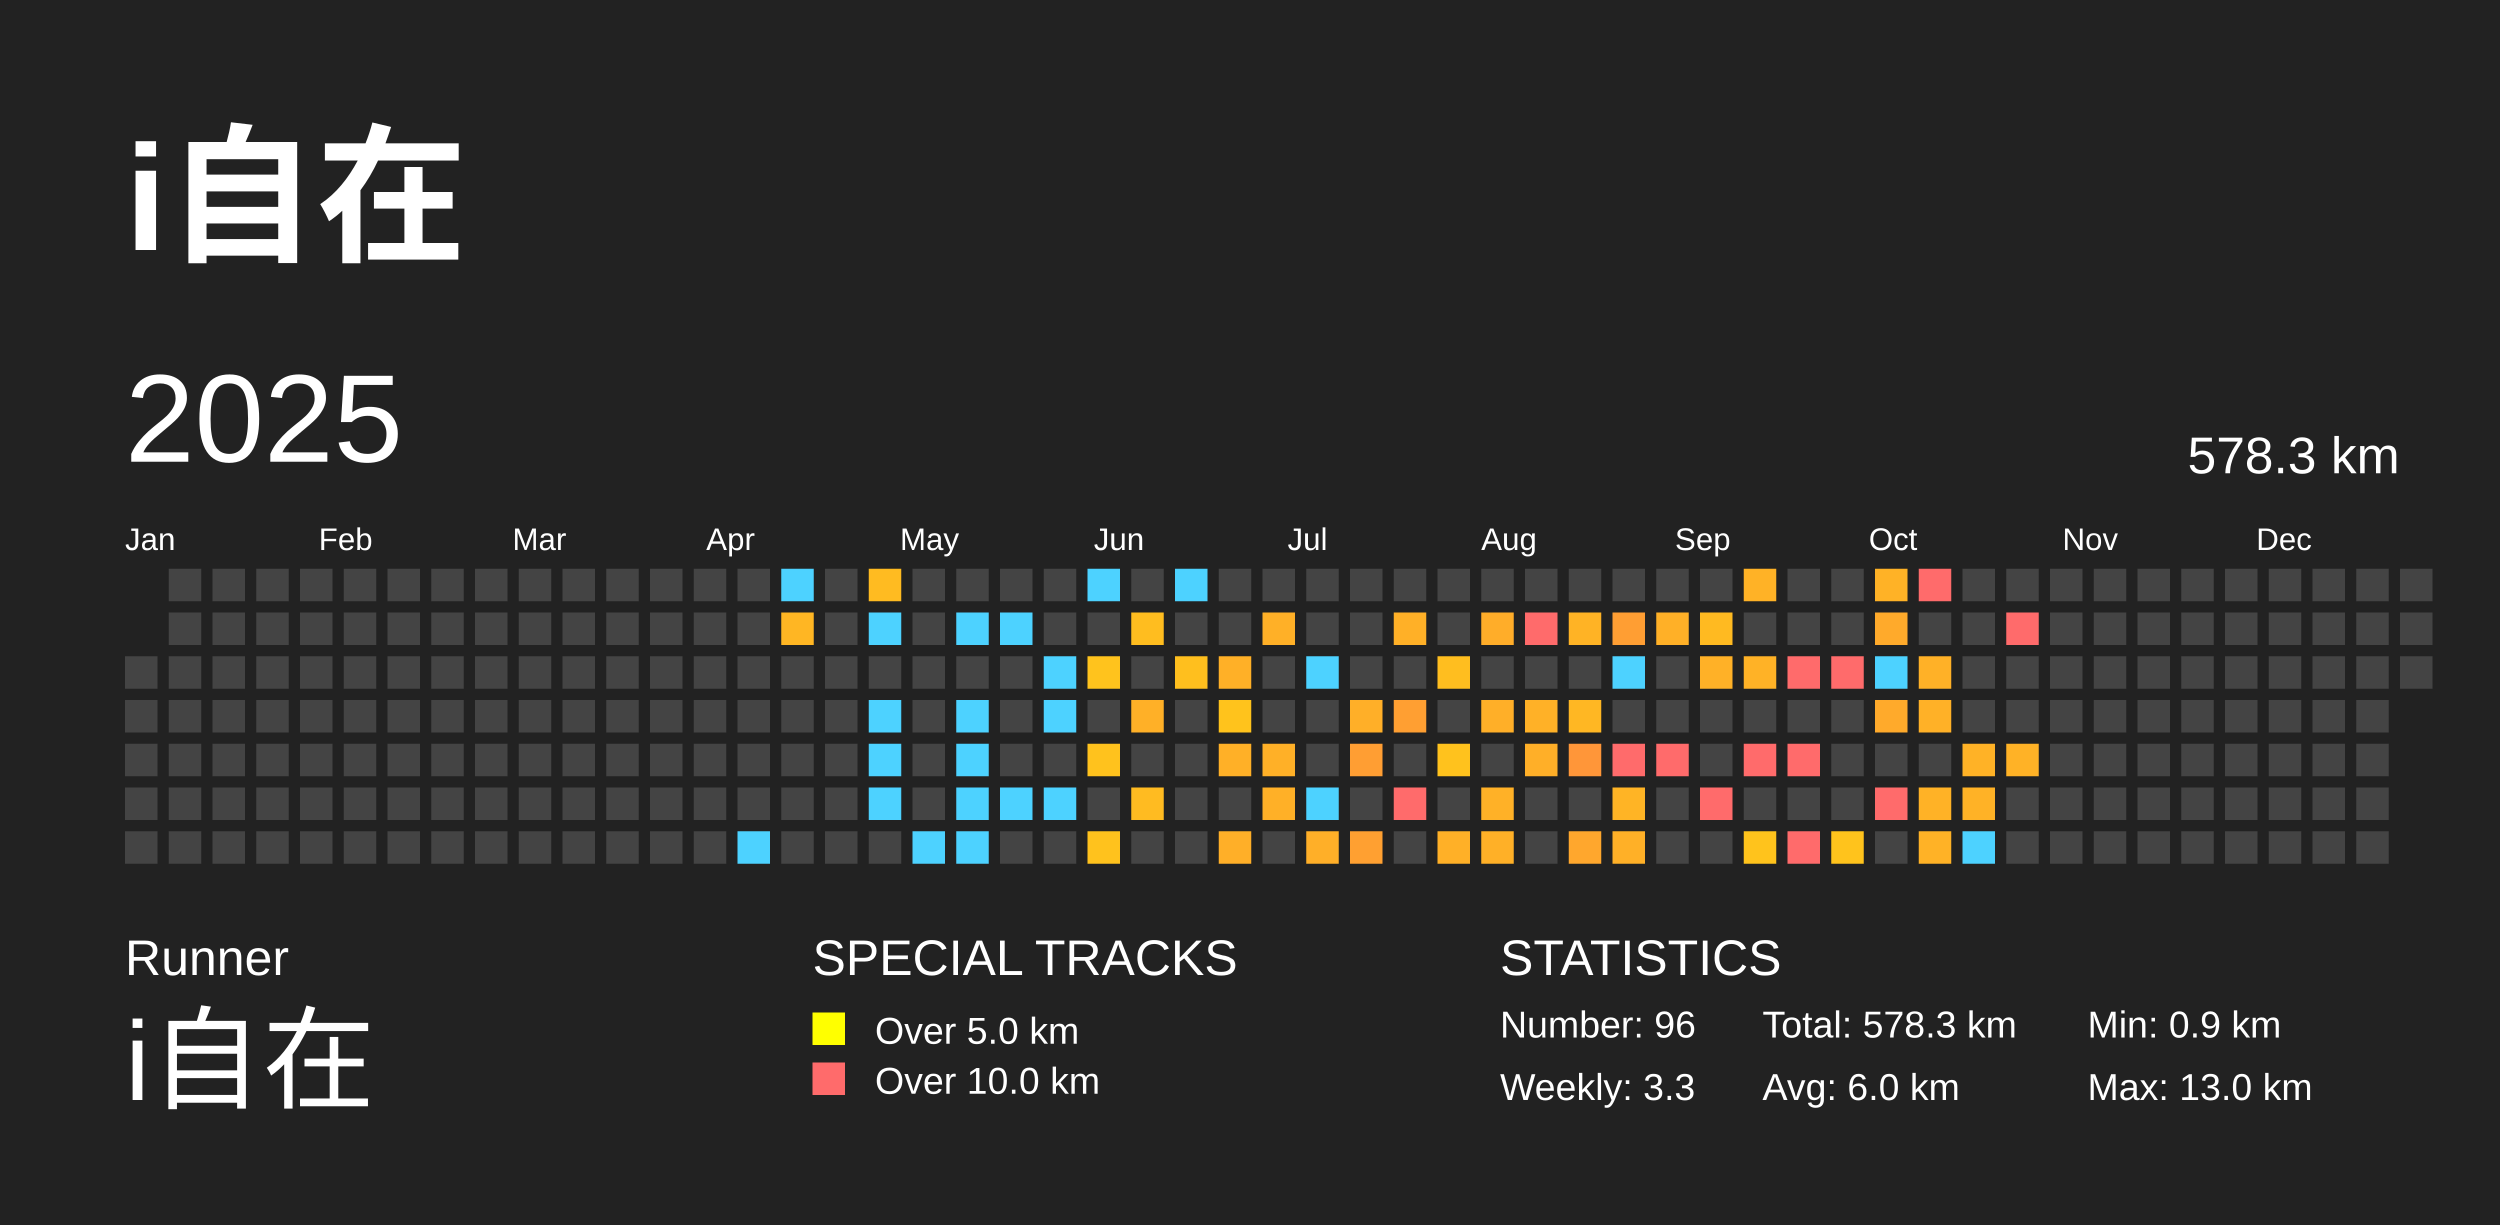
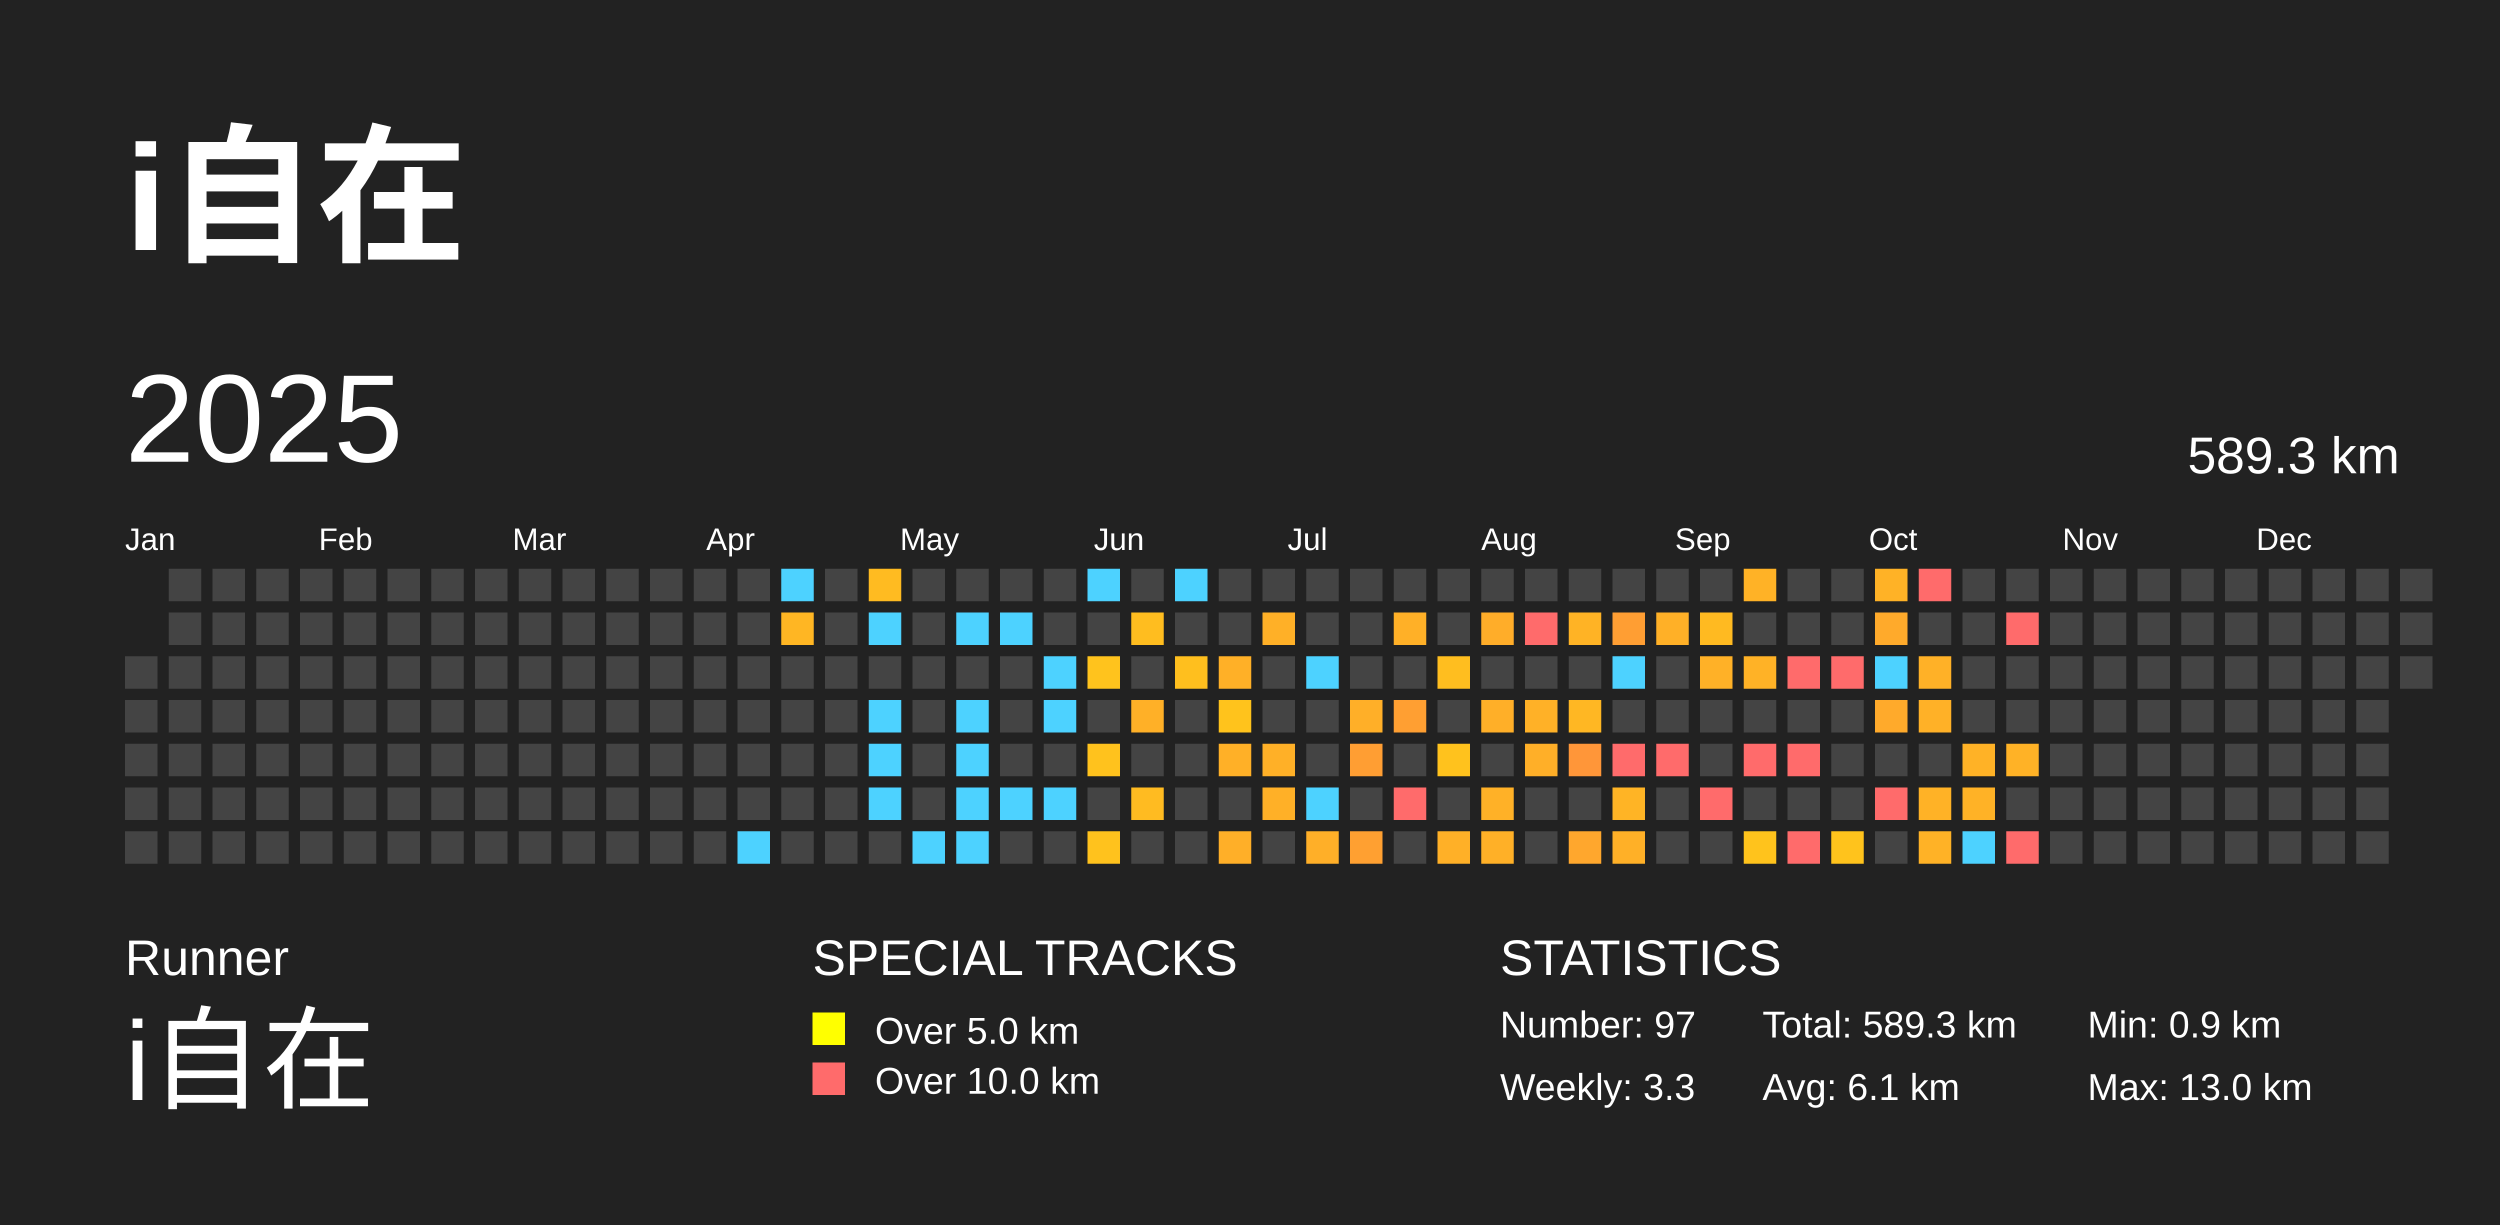
<svg xmlns="http://www.w3.org/2000/svg" baseProfile="full" height="98mm" version="1.1" viewBox="0,0,200,98" width="200mm">
  <defs />
  <rect fill="#222222" height="98" width="200" x="0" y="0" />
  <text fill="#FFFFFF" style="font-size:12px; font-family:Arial; font-weight:bold;" x="10" y="20">i自在</text>
  <text fill="#FFFFFF" style="font-size:4px; font-family:Arial" x="10" y="78">Runner</text>
  <text fill="#FFFFFF" style="font-size:9px; font-family:Arial" x="10" y="88">i自在</text>
  <text fill="#FFFFFF" style="font-size:4px; font-family:Arial" x="65" y="78">SPECIAL TRACKS</text>
  <rect fill="#FFFF00" height="2.6" width="2.6" x="65" y="81" />
  <text fill="#FFFFFF" style="font-size:3px; font-family:Arial" x="70" y="83.5">Over 5.0 km</text>
  <rect fill="#FF6B6B" height="2.6" width="2.6" x="65" y="85" />
  <text fill="#FFFFFF" style="font-size:3px; font-family:Arial" x="70" y="87.5">Over 10.0 km</text>
  <text fill="#FFFFFF" style="font-size:4px; font-family:Arial" x="120" y="78">STATISTICS</text>
-   <text fill="#FFFFFF" style="font-size:3px; font-family:Arial" x="120" y="83">Number: 96</text>
+   <text fill="#FFFFFF" style="font-size:3px; font-family:Arial" x="120" y="83">Number: 97</text>
  <text fill="#FFFFFF" style="font-size:3px; font-family:Arial" x="120" y="88">Weekly: 3.3</text>
-   <text fill="#FFFFFF" style="font-size:3px; font-family:Arial" x="141" y="83">Total: 578.3 km</text>
-   <text fill="#FFFFFF" style="font-size:3px; font-family:Arial" x="141" y="88">Avg: 6.0 km</text>
+   <text fill="#FFFFFF" style="font-size:3px; font-family:Arial" x="141" y="83">Total: 589.3 km</text>
+   <text fill="#FFFFFF" style="font-size:3px; font-family:Arial" x="141" y="88">Avg: 6.1 km</text>
  <text fill="#FFFFFF" style="font-size:3px; font-family:Arial" x="167" y="83">Min: 0.9 km</text>
  <text fill="#FFFFFF" style="font-size:3px; font-family:Arial" x="167" y="88">Max: 13.0 km</text>
  <text dominant-baseline="hanging" fill="#FFFFFF" style="font-size:10.0px; font-family:Arial;" x="10" y="30">2025</text>
-   <text dominant-baseline="hanging" fill="#FFFFFF" style="font-size:4.125px; font-family:Arial;" x="175" y="35">578.3 km</text>
+   <text dominant-baseline="hanging" fill="#FFFFFF" style="font-size:4.125px; font-family:Arial;" x="175" y="35">589.3 km</text>
  <text fill="#FFFFFF" style="font-size:2.5px; font-family:Arial" x="10.0" y="44">Jan</text>
  <text fill="#FFFFFF" style="font-size:2.5px; font-family:Arial" x="25.5" y="44">Feb</text>
  <text fill="#FFFFFF" style="font-size:2.5px; font-family:Arial" x="41.0" y="44">Mar</text>
  <text fill="#FFFFFF" style="font-size:2.5px; font-family:Arial" x="56.5" y="44">Apr</text>
  <text fill="#FFFFFF" style="font-size:2.5px; font-family:Arial" x="72.0" y="44">May</text>
  <text fill="#FFFFFF" style="font-size:2.5px; font-family:Arial" x="87.5" y="44">Jun</text>
  <text fill="#FFFFFF" style="font-size:2.5px; font-family:Arial" x="103.0" y="44">Jul</text>
  <text fill="#FFFFFF" style="font-size:2.5px; font-family:Arial" x="118.5" y="44">Aug</text>
  <text fill="#FFFFFF" style="font-size:2.5px; font-family:Arial" x="134.0" y="44">Sep</text>
  <text fill="#FFFFFF" style="font-size:2.5px; font-family:Arial" x="149.5" y="44">Oct</text>
  <text fill="#FFFFFF" style="font-size:2.5px; font-family:Arial" x="165.0" y="44">Nov</text>
  <text fill="#FFFFFF" style="font-size:2.5px; font-family:Arial" x="180.5" y="44">Dec</text>
  <rect fill="#444444" height="2.6" width="2.6" x="10.0" y="52.5" />
  <rect fill="#444444" height="2.6" width="2.6" x="10.0" y="56.0" />
  <rect fill="#444444" height="2.6" width="2.6" x="10.0" y="59.5" />
  <rect fill="#444444" height="2.6" width="2.6" x="10.0" y="63.0" />
  <rect fill="#444444" height="2.6" width="2.6" x="10.0" y="66.5" />
  <rect fill="#444444" height="2.6" width="2.6" x="13.5" y="45.5" />
  <rect fill="#444444" height="2.6" width="2.6" x="13.5" y="49.0" />
  <rect fill="#444444" height="2.6" width="2.6" x="13.5" y="52.5" />
  <rect fill="#444444" height="2.6" width="2.6" x="13.5" y="56.0" />
  <rect fill="#444444" height="2.6" width="2.6" x="13.5" y="59.5" />
  <rect fill="#444444" height="2.6" width="2.6" x="13.5" y="63.0" />
  <rect fill="#444444" height="2.6" width="2.6" x="13.5" y="66.5" />
  <rect fill="#444444" height="2.6" width="2.6" x="17.0" y="45.5" />
  <rect fill="#444444" height="2.6" width="2.6" x="17.0" y="49.0" />
  <rect fill="#444444" height="2.6" width="2.6" x="17.0" y="52.5" />
  <rect fill="#444444" height="2.6" width="2.6" x="17.0" y="56.0" />
  <rect fill="#444444" height="2.6" width="2.6" x="17.0" y="59.5" />
  <rect fill="#444444" height="2.6" width="2.6" x="17.0" y="63.0" />
  <rect fill="#444444" height="2.6" width="2.6" x="17.0" y="66.5" />
  <rect fill="#444444" height="2.6" width="2.6" x="20.5" y="45.5" />
  <rect fill="#444444" height="2.6" width="2.6" x="20.5" y="49.0" />
  <rect fill="#444444" height="2.6" width="2.6" x="20.5" y="52.5" />
  <rect fill="#444444" height="2.6" width="2.6" x="20.5" y="56.0" />
  <rect fill="#444444" height="2.6" width="2.6" x="20.5" y="59.5" />
  <rect fill="#444444" height="2.6" width="2.6" x="20.5" y="63.0" />
  <rect fill="#444444" height="2.6" width="2.6" x="20.5" y="66.5" />
  <rect fill="#444444" height="2.6" width="2.6" x="24.0" y="45.5" />
  <rect fill="#444444" height="2.6" width="2.6" x="24.0" y="49.0" />
  <rect fill="#444444" height="2.6" width="2.6" x="24.0" y="52.5" />
  <rect fill="#444444" height="2.6" width="2.6" x="24.0" y="56.0" />
  <rect fill="#444444" height="2.6" width="2.6" x="24.0" y="59.5" />
  <rect fill="#444444" height="2.6" width="2.6" x="24.0" y="63.0" />
  <rect fill="#444444" height="2.6" width="2.6" x="24.0" y="66.5" />
  <rect fill="#444444" height="2.6" width="2.6" x="27.5" y="45.5" />
  <rect fill="#444444" height="2.6" width="2.6" x="27.5" y="49.0" />
  <rect fill="#444444" height="2.6" width="2.6" x="27.5" y="52.5" />
  <rect fill="#444444" height="2.6" width="2.6" x="27.5" y="56.0" />
  <rect fill="#444444" height="2.6" width="2.6" x="27.5" y="59.5" />
  <rect fill="#444444" height="2.6" width="2.6" x="27.5" y="63.0" />
  <rect fill="#444444" height="2.6" width="2.6" x="27.5" y="66.5" />
  <rect fill="#444444" height="2.6" width="2.6" x="31.0" y="45.5" />
  <rect fill="#444444" height="2.6" width="2.6" x="31.0" y="49.0" />
  <rect fill="#444444" height="2.6" width="2.6" x="31.0" y="52.5" />
  <rect fill="#444444" height="2.6" width="2.6" x="31.0" y="56.0" />
  <rect fill="#444444" height="2.6" width="2.6" x="31.0" y="59.5" />
  <rect fill="#444444" height="2.6" width="2.6" x="31.0" y="63.0" />
  <rect fill="#444444" height="2.6" width="2.6" x="31.0" y="66.5" />
  <rect fill="#444444" height="2.6" width="2.6" x="34.5" y="45.5" />
  <rect fill="#444444" height="2.6" width="2.6" x="34.5" y="49.0" />
  <rect fill="#444444" height="2.6" width="2.6" x="34.5" y="52.5" />
  <rect fill="#444444" height="2.6" width="2.6" x="34.5" y="56.0" />
  <rect fill="#444444" height="2.6" width="2.6" x="34.5" y="59.5" />
  <rect fill="#444444" height="2.6" width="2.6" x="34.5" y="63.0" />
  <rect fill="#444444" height="2.6" width="2.6" x="34.5" y="66.5" />
  <rect fill="#444444" height="2.6" width="2.6" x="38.0" y="45.5" />
  <rect fill="#444444" height="2.6" width="2.6" x="38.0" y="49.0" />
  <rect fill="#444444" height="2.6" width="2.6" x="38.0" y="52.5" />
  <rect fill="#444444" height="2.6" width="2.6" x="38.0" y="56.0" />
  <rect fill="#444444" height="2.6" width="2.6" x="38.0" y="59.5" />
  <rect fill="#444444" height="2.6" width="2.6" x="38.0" y="63.0" />
  <rect fill="#444444" height="2.6" width="2.6" x="38.0" y="66.5" />
  <rect fill="#444444" height="2.6" width="2.6" x="41.5" y="45.5" />
  <rect fill="#444444" height="2.6" width="2.6" x="41.5" y="49.0" />
  <rect fill="#444444" height="2.6" width="2.6" x="41.5" y="52.5" />
  <rect fill="#444444" height="2.6" width="2.6" x="41.5" y="56.0" />
  <rect fill="#444444" height="2.6" width="2.6" x="41.5" y="59.5" />
  <rect fill="#444444" height="2.6" width="2.6" x="41.5" y="63.0" />
  <rect fill="#444444" height="2.6" width="2.6" x="41.5" y="66.5" />
  <rect fill="#444444" height="2.6" width="2.6" x="45.0" y="45.5" />
  <rect fill="#444444" height="2.6" width="2.6" x="45.0" y="49.0" />
  <rect fill="#444444" height="2.6" width="2.6" x="45.0" y="52.5" />
  <rect fill="#444444" height="2.6" width="2.6" x="45.0" y="56.0" />
  <rect fill="#444444" height="2.6" width="2.6" x="45.0" y="59.5" />
  <rect fill="#444444" height="2.6" width="2.6" x="45.0" y="63.0" />
  <rect fill="#444444" height="2.6" width="2.6" x="45.0" y="66.5" />
  <rect fill="#444444" height="2.6" width="2.6" x="48.5" y="45.5" />
  <rect fill="#444444" height="2.6" width="2.6" x="48.5" y="49.0" />
  <rect fill="#444444" height="2.6" width="2.6" x="48.5" y="52.5" />
  <rect fill="#444444" height="2.6" width="2.6" x="48.5" y="56.0" />
  <rect fill="#444444" height="2.6" width="2.6" x="48.5" y="59.5" />
  <rect fill="#444444" height="2.6" width="2.6" x="48.5" y="63.0" />
  <rect fill="#444444" height="2.6" width="2.6" x="48.5" y="66.5" />
  <rect fill="#444444" height="2.6" width="2.6" x="52.0" y="45.5" />
  <rect fill="#444444" height="2.6" width="2.6" x="52.0" y="49.0" />
  <rect fill="#444444" height="2.6" width="2.6" x="52.0" y="52.5" />
  <rect fill="#444444" height="2.6" width="2.6" x="52.0" y="56.0" />
  <rect fill="#444444" height="2.6" width="2.6" x="52.0" y="59.5" />
  <rect fill="#444444" height="2.6" width="2.6" x="52.0" y="63.0" />
  <rect fill="#444444" height="2.6" width="2.6" x="52.0" y="66.5" />
  <rect fill="#444444" height="2.6" width="2.6" x="55.5" y="45.5" />
  <rect fill="#444444" height="2.6" width="2.6" x="55.5" y="49.0" />
  <rect fill="#444444" height="2.6" width="2.6" x="55.5" y="52.5" />
  <rect fill="#444444" height="2.6" width="2.6" x="55.5" y="56.0" />
  <rect fill="#444444" height="2.6" width="2.6" x="55.5" y="59.5" />
  <rect fill="#444444" height="2.6" width="2.6" x="55.5" y="63.0" />
  <rect fill="#444444" height="2.6" width="2.6" x="55.5" y="66.5" />
  <rect fill="#444444" height="2.6" width="2.6" x="59.0" y="45.5" />
  <rect fill="#444444" height="2.6" width="2.6" x="59.0" y="49.0" />
  <rect fill="#444444" height="2.6" width="2.6" x="59.0" y="52.5" />
  <rect fill="#444444" height="2.6" width="2.6" x="59.0" y="56.0" />
  <rect fill="#444444" height="2.6" width="2.6" x="59.0" y="59.5" />
  <rect fill="#444444" height="2.6" width="2.6" x="59.0" y="63.0" />
  <rect fill="#4dd2ff" height="2.6" width="2.6" x="59.0" y="66.5" />
  <rect fill="#4dd2ff" height="2.6" width="2.6" x="62.5" y="45.5" />
  <rect fill="#ffb623" height="2.6" width="2.6" x="62.5" y="49.0" />
  <rect fill="#444444" height="2.6" width="2.6" x="62.5" y="52.5" />
  <rect fill="#444444" height="2.6" width="2.6" x="62.5" y="56.0" />
  <rect fill="#444444" height="2.6" width="2.6" x="62.5" y="59.5" />
  <rect fill="#444444" height="2.6" width="2.6" x="62.5" y="63.0" />
  <rect fill="#444444" height="2.6" width="2.6" x="62.5" y="66.5" />
  <rect fill="#444444" height="2.6" width="2.6" x="66.0" y="45.5" />
  <rect fill="#444444" height="2.6" width="2.6" x="66.0" y="49.0" />
  <rect fill="#444444" height="2.6" width="2.6" x="66.0" y="52.5" />
  <rect fill="#444444" height="2.6" width="2.6" x="66.0" y="56.0" />
  <rect fill="#444444" height="2.6" width="2.6" x="66.0" y="59.5" />
  <rect fill="#444444" height="2.6" width="2.6" x="66.0" y="63.0" />
  <rect fill="#444444" height="2.6" width="2.6" x="66.0" y="66.5" />
  <rect fill="#ffbb21" height="2.6" width="2.6" x="69.5" y="45.5" />
  <rect fill="#4dd2ff" height="2.6" width="2.6" x="69.5" y="49.0" />
  <rect fill="#444444" height="2.6" width="2.6" x="69.5" y="52.5" />
  <rect fill="#4dd2ff" height="2.6" width="2.6" x="69.5" y="56.0" />
  <rect fill="#4dd2ff" height="2.6" width="2.6" x="69.5" y="59.5" />
  <rect fill="#4dd2ff" height="2.6" width="2.6" x="69.5" y="63.0" />
  <rect fill="#444444" height="2.6" width="2.6" x="69.5" y="66.5" />
  <rect fill="#444444" height="2.6" width="2.6" x="73.0" y="45.5" />
  <rect fill="#444444" height="2.6" width="2.6" x="73.0" y="49.0" />
  <rect fill="#444444" height="2.6" width="2.6" x="73.0" y="52.5" />
  <rect fill="#444444" height="2.6" width="2.6" x="73.0" y="56.0" />
  <rect fill="#444444" height="2.6" width="2.6" x="73.0" y="59.5" />
  <rect fill="#444444" height="2.6" width="2.6" x="73.0" y="63.0" />
  <rect fill="#4dd2ff" height="2.6" width="2.6" x="73.0" y="66.5" />
  <rect fill="#444444" height="2.6" width="2.6" x="76.5" y="45.5" />
  <rect fill="#4dd2ff" height="2.6" width="2.6" x="76.5" y="49.0" />
  <rect fill="#444444" height="2.6" width="2.6" x="76.5" y="52.5" />
  <rect fill="#4dd2ff" height="2.6" width="2.6" x="76.5" y="56.0" />
  <rect fill="#4dd2ff" height="2.6" width="2.6" x="76.5" y="59.5" />
  <rect fill="#4dd2ff" height="2.6" width="2.6" x="76.5" y="63.0" />
  <rect fill="#4dd2ff" height="2.6" width="2.6" x="76.5" y="66.5" />
  <rect fill="#444444" height="2.6" width="2.6" x="80.0" y="45.5" />
  <rect fill="#4dd2ff" height="2.6" width="2.6" x="80.0" y="49.0" />
  <rect fill="#444444" height="2.6" width="2.6" x="80.0" y="52.5" />
  <rect fill="#444444" height="2.6" width="2.6" x="80.0" y="56.0" />
  <rect fill="#444444" height="2.6" width="2.6" x="80.0" y="59.5" />
  <rect fill="#4dd2ff" height="2.6" width="2.6" x="80.0" y="63.0" />
  <rect fill="#444444" height="2.6" width="2.6" x="80.0" y="66.5" />
  <rect fill="#444444" height="2.6" width="2.6" x="83.5" y="45.5" />
  <rect fill="#444444" height="2.6" width="2.6" x="83.5" y="49.0" />
  <rect fill="#4dd2ff" height="2.6" width="2.6" x="83.5" y="52.5" />
  <rect fill="#4dd2ff" height="2.6" width="2.6" x="83.5" y="56.0" />
  <rect fill="#444444" height="2.6" width="2.6" x="83.5" y="59.5" />
  <rect fill="#4dd2ff" height="2.6" width="2.6" x="83.5" y="63.0" />
  <rect fill="#444444" height="2.6" width="2.6" x="83.5" y="66.5" />
  <rect fill="#4dd2ff" height="2.6" width="2.6" x="87.0" y="45.5" />
  <rect fill="#444444" height="2.6" width="2.6" x="87.0" y="49.0" />
  <rect fill="#ffc31d" height="2.6" width="2.6" x="87.0" y="52.5" />
  <rect fill="#444444" height="2.6" width="2.6" x="87.0" y="56.0" />
  <rect fill="#ffc21d" height="2.6" width="2.6" x="87.0" y="59.5" />
  <rect fill="#444444" height="2.6" width="2.6" x="87.0" y="63.0" />
  <rect fill="#ffc21d" height="2.6" width="2.6" x="87.0" y="66.5" />
  <rect fill="#444444" height="2.6" width="2.6" x="90.5" y="45.5" />
  <rect fill="#ffbd1f" height="2.6" width="2.6" x="90.5" y="49.0" />
  <rect fill="#444444" height="2.6" width="2.6" x="90.5" y="52.5" />
  <rect fill="#ffb027" height="2.6" width="2.6" x="90.5" y="56.0" />
  <rect fill="#444444" height="2.6" width="2.6" x="90.5" y="59.5" />
  <rect fill="#ffbb21" height="2.6" width="2.6" x="90.5" y="63.0" />
  <rect fill="#444444" height="2.6" width="2.6" x="90.5" y="66.5" />
  <rect fill="#4dd2ff" height="2.6" width="2.6" x="94.0" y="45.5" />
  <rect fill="#444444" height="2.6" width="2.6" x="94.0" y="49.0" />
  <rect fill="#ffbf1e" height="2.6" width="2.6" x="94.0" y="52.5" />
  <rect fill="#444444" height="2.6" width="2.6" x="94.0" y="56.0" />
  <rect fill="#444444" height="2.6" width="2.6" x="94.0" y="59.5" />
  <rect fill="#444444" height="2.6" width="2.6" x="94.0" y="63.0" />
  <rect fill="#444444" height="2.6" width="2.6" x="94.0" y="66.5" />
  <rect fill="#444444" height="2.6" width="2.6" x="97.5" y="45.5" />
  <rect fill="#444444" height="2.6" width="2.6" x="97.5" y="49.0" />
  <rect fill="#ffb027" height="2.6" width="2.6" x="97.5" y="52.5" />
  <rect fill="#ffc31c" height="2.6" width="2.6" x="97.5" y="56.0" />
  <rect fill="#ffb027" height="2.6" width="2.6" x="97.5" y="59.5" />
  <rect fill="#444444" height="2.6" width="2.6" x="97.5" y="63.0" />
  <rect fill="#ffaf28" height="2.6" width="2.6" x="97.5" y="66.5" />
  <rect fill="#444444" height="2.6" width="2.6" x="101.0" y="45.5" />
  <rect fill="#ffb027" height="2.6" width="2.6" x="101.0" y="49.0" />
  <rect fill="#444444" height="2.6" width="2.6" x="101.0" y="52.5" />
  <rect fill="#444444" height="2.6" width="2.6" x="101.0" y="56.0" />
  <rect fill="#ffb027" height="2.6" width="2.6" x="101.0" y="59.5" />
  <rect fill="#ffb027" height="2.6" width="2.6" x="101.0" y="63.0" />
  <rect fill="#444444" height="2.6" width="2.6" x="101.0" y="66.5" />
  <rect fill="#444444" height="2.6" width="2.6" x="104.5" y="45.5" />
  <rect fill="#444444" height="2.6" width="2.6" x="104.5" y="49.0" />
  <rect fill="#4dd2ff" height="2.6" width="2.6" x="104.5" y="52.5" />
  <rect fill="#444444" height="2.6" width="2.6" x="104.5" y="56.0" />
  <rect fill="#444444" height="2.6" width="2.6" x="104.5" y="59.5" />
  <rect fill="#4dd2ff" height="2.6" width="2.6" x="104.5" y="63.0" />
  <rect fill="#ffaf28" height="2.6" width="2.6" x="104.5" y="66.5" />
  <rect fill="#444444" height="2.6" width="2.6" x="108.0" y="45.5" />
  <rect fill="#444444" height="2.6" width="2.6" x="108.0" y="49.0" />
  <rect fill="#444444" height="2.6" width="2.6" x="108.0" y="52.5" />
  <rect fill="#ffaf28" height="2.6" width="2.6" x="108.0" y="56.0" />
  <rect fill="#ff9e33" height="2.6" width="2.6" x="108.0" y="59.5" />
  <rect fill="#444444" height="2.6" width="2.6" x="108.0" y="63.0" />
  <rect fill="#ffa031" height="2.6" width="2.6" x="108.0" y="66.5" />
  <rect fill="#444444" height="2.6" width="2.6" x="111.5" y="45.5" />
  <rect fill="#ffb027" height="2.6" width="2.6" x="111.5" y="49.0" />
  <rect fill="#444444" height="2.6" width="2.6" x="111.5" y="52.5" />
  <rect fill="#ff9f32" height="2.6" width="2.6" x="111.5" y="56.0" />
  <rect fill="#444444" height="2.6" width="2.6" x="111.5" y="59.5" />
  <rect fill="#FF6B6B" height="2.6" width="2.6" x="111.5" y="63.0" />
  <rect fill="#444444" height="2.6" width="2.6" x="111.5" y="66.5" />
  <rect fill="#444444" height="2.6" width="2.6" x="115.0" y="45.5" />
  <rect fill="#444444" height="2.6" width="2.6" x="115.0" y="49.0" />
  <rect fill="#ffbe1f" height="2.6" width="2.6" x="115.0" y="52.5" />
  <rect fill="#444444" height="2.6" width="2.6" x="115.0" y="56.0" />
  <rect fill="#ffc21d" height="2.6" width="2.6" x="115.0" y="59.5" />
  <rect fill="#444444" height="2.6" width="2.6" x="115.0" y="63.0" />
  <rect fill="#ffb027" height="2.6" width="2.6" x="115.0" y="66.5" />
  <rect fill="#444444" height="2.6" width="2.6" x="118.5" y="45.5" />
  <rect fill="#ffad29" height="2.6" width="2.6" x="118.5" y="49.0" />
  <rect fill="#444444" height="2.6" width="2.6" x="118.5" y="52.5" />
  <rect fill="#ffaf28" height="2.6" width="2.6" x="118.5" y="56.0" />
  <rect fill="#444444" height="2.6" width="2.6" x="118.5" y="59.5" />
  <rect fill="#ffb127" height="2.6" width="2.6" x="118.5" y="63.0" />
  <rect fill="#ffb027" height="2.6" width="2.6" x="118.5" y="66.5" />
  <rect fill="#444444" height="2.6" width="2.6" x="122.0" y="45.5" />
  <rect fill="#FF6B6B" height="2.6" width="2.6" x="122.0" y="49.0" />
  <rect fill="#444444" height="2.6" width="2.6" x="122.0" y="52.5" />
  <rect fill="#ffb127" height="2.6" width="2.6" x="122.0" y="56.0" />
  <rect fill="#ffaf28" height="2.6" width="2.6" x="122.0" y="59.5" />
  <rect fill="#444444" height="2.6" width="2.6" x="122.0" y="63.0" />
  <rect fill="#444444" height="2.6" width="2.6" x="122.0" y="66.5" />
  <rect fill="#444444" height="2.6" width="2.6" x="125.5" y="45.5" />
  <rect fill="#ffb325" height="2.6" width="2.6" x="125.5" y="49.0" />
  <rect fill="#444444" height="2.6" width="2.6" x="125.5" y="52.5" />
  <rect fill="#ffb723" height="2.6" width="2.6" x="125.5" y="56.0" />
  <rect fill="#ff9639" height="2.6" width="2.6" x="125.5" y="59.5" />
  <rect fill="#444444" height="2.6" width="2.6" x="125.5" y="63.0" />
  <rect fill="#ffa72d" height="2.6" width="2.6" x="125.5" y="66.5" />
  <rect fill="#444444" height="2.6" width="2.6" x="129.0" y="45.5" />
  <rect fill="#ff9e33" height="2.6" width="2.6" x="129.0" y="49.0" />
  <rect fill="#4dd2ff" height="2.6" width="2.6" x="129.0" y="52.5" />
  <rect fill="#444444" height="2.6" width="2.6" x="129.0" y="56.0" />
  <rect fill="#FF6B6B" height="2.6" width="2.6" x="129.0" y="59.5" />
  <rect fill="#ffb425" height="2.6" width="2.6" x="129.0" y="63.0" />
  <rect fill="#ffb027" height="2.6" width="2.6" x="129.0" y="66.5" />
  <rect fill="#444444" height="2.6" width="2.6" x="132.5" y="45.5" />
  <rect fill="#ffb027" height="2.6" width="2.6" x="132.5" y="49.0" />
  <rect fill="#444444" height="2.6" width="2.6" x="132.5" y="52.5" />
  <rect fill="#444444" height="2.6" width="2.6" x="132.5" y="56.0" />
  <rect fill="#FF6B6B" height="2.6" width="2.6" x="132.5" y="59.5" />
  <rect fill="#444444" height="2.6" width="2.6" x="132.5" y="63.0" />
  <rect fill="#444444" height="2.6" width="2.6" x="132.5" y="66.5" />
  <rect fill="#444444" height="2.6" width="2.6" x="136.0" y="45.5" />
  <rect fill="#ffba21" height="2.6" width="2.6" x="136.0" y="49.0" />
  <rect fill="#ffb127" height="2.6" width="2.6" x="136.0" y="52.5" />
  <rect fill="#444444" height="2.6" width="2.6" x="136.0" y="56.0" />
  <rect fill="#444444" height="2.6" width="2.6" x="136.0" y="59.5" />
  <rect fill="#FF6B6B" height="2.6" width="2.6" x="136.0" y="63.0" />
  <rect fill="#444444" height="2.6" width="2.6" x="136.0" y="66.5" />
  <rect fill="#ffb226" height="2.6" width="2.6" x="139.5" y="45.5" />
  <rect fill="#444444" height="2.6" width="2.6" x="139.5" y="49.0" />
  <rect fill="#ffb226" height="2.6" width="2.6" x="139.5" y="52.5" />
  <rect fill="#444444" height="2.6" width="2.6" x="139.5" y="56.0" />
  <rect fill="#FF6B6B" height="2.6" width="2.6" x="139.5" y="59.5" />
  <rect fill="#444444" height="2.6" width="2.6" x="139.5" y="63.0" />
  <rect fill="#ffc31c" height="2.6" width="2.6" x="139.5" y="66.5" />
  <rect fill="#444444" height="2.6" width="2.6" x="143.0" y="45.5" />
  <rect fill="#444444" height="2.6" width="2.6" x="143.0" y="49.0" />
  <rect fill="#FF6B6B" height="2.6" width="2.6" x="143.0" y="52.5" />
  <rect fill="#444444" height="2.6" width="2.6" x="143.0" y="56.0" />
  <rect fill="#FF6B6B" height="2.6" width="2.6" x="143.0" y="59.5" />
  <rect fill="#444444" height="2.6" width="2.6" x="143.0" y="63.0" />
  <rect fill="#FF6B6B" height="2.6" width="2.6" x="143.0" y="66.5" />
  <rect fill="#444444" height="2.6" width="2.6" x="146.5" y="45.5" />
  <rect fill="#444444" height="2.6" width="2.6" x="146.5" y="49.0" />
  <rect fill="#FF6B6B" height="2.6" width="2.6" x="146.5" y="52.5" />
  <rect fill="#444444" height="2.6" width="2.6" x="146.5" y="56.0" />
  <rect fill="#444444" height="2.6" width="2.6" x="146.5" y="59.5" />
  <rect fill="#444444" height="2.6" width="2.6" x="146.5" y="63.0" />
  <rect fill="#ffc31c" height="2.6" width="2.6" x="146.5" y="66.5" />
  <rect fill="#ffb226" height="2.6" width="2.6" x="150.0" y="45.5" />
  <rect fill="#ffaa2b" height="2.6" width="2.6" x="150.0" y="49.0" />
  <rect fill="#4dd2ff" height="2.6" width="2.6" x="150.0" y="52.5" />
  <rect fill="#ffaa2b" height="2.6" width="2.6" x="150.0" y="56.0" />
  <rect fill="#444444" height="2.6" width="2.6" x="150.0" y="59.5" />
  <rect fill="#FF6B6B" height="2.6" width="2.6" x="150.0" y="63.0" />
  <rect fill="#444444" height="2.6" width="2.6" x="150.0" y="66.5" />
  <rect fill="#FF6B6B" height="2.6" width="2.6" x="153.5" y="45.5" />
  <rect fill="#444444" height="2.6" width="2.6" x="153.5" y="49.0" />
  <rect fill="#ffb127" height="2.6" width="2.6" x="153.5" y="52.5" />
  <rect fill="#ffb127" height="2.6" width="2.6" x="153.5" y="56.0" />
  <rect fill="#444444" height="2.6" width="2.6" x="153.5" y="59.5" />
  <rect fill="#ffb226" height="2.6" width="2.6" x="153.5" y="63.0" />
  <rect fill="#ffb226" height="2.6" width="2.6" x="153.5" y="66.5" />
  <rect fill="#444444" height="2.6" width="2.6" x="157.0" y="45.5" />
  <rect fill="#444444" height="2.6" width="2.6" x="157.0" y="49.0" />
  <rect fill="#444444" height="2.6" width="2.6" x="157.0" y="52.5" />
  <rect fill="#444444" height="2.6" width="2.6" x="157.0" y="56.0" />
  <rect fill="#ffb226" height="2.6" width="2.6" x="157.0" y="59.5" />
  <rect fill="#ffb226" height="2.6" width="2.6" x="157.0" y="63.0" />
  <rect fill="#4dd2ff" height="2.6" width="2.6" x="157.0" y="66.5" />
  <rect fill="#444444" height="2.6" width="2.6" x="160.5" y="45.5" />
  <rect fill="#FF6B6B" height="2.6" width="2.6" x="160.5" y="49.0" />
  <rect fill="#444444" height="2.6" width="2.6" x="160.5" y="52.5" />
  <rect fill="#444444" height="2.6" width="2.6" x="160.5" y="56.0" />
  <rect fill="#ffb226" height="2.6" width="2.6" x="160.5" y="59.5" />
  <rect fill="#444444" height="2.6" width="2.6" x="160.5" y="63.0" />
-   <rect fill="#444444" height="2.6" width="2.6" x="160.5" y="66.5" />
+   <rect fill="#FF6B6B" height="2.6" width="2.6" x="160.5" y="66.5" />
  <rect fill="#444444" height="2.6" width="2.6" x="164.0" y="45.5" />
  <rect fill="#444444" height="2.6" width="2.6" x="164.0" y="49.0" />
  <rect fill="#444444" height="2.6" width="2.6" x="164.0" y="52.5" />
  <rect fill="#444444" height="2.6" width="2.6" x="164.0" y="56.0" />
  <rect fill="#444444" height="2.6" width="2.6" x="164.0" y="59.5" />
  <rect fill="#444444" height="2.6" width="2.6" x="164.0" y="63.0" />
  <rect fill="#444444" height="2.6" width="2.6" x="164.0" y="66.5" />
  <rect fill="#444444" height="2.6" width="2.6" x="167.5" y="45.5" />
  <rect fill="#444444" height="2.6" width="2.6" x="167.5" y="49.0" />
  <rect fill="#444444" height="2.6" width="2.6" x="167.5" y="52.5" />
  <rect fill="#444444" height="2.6" width="2.6" x="167.5" y="56.0" />
  <rect fill="#444444" height="2.6" width="2.6" x="167.5" y="59.5" />
  <rect fill="#444444" height="2.6" width="2.6" x="167.5" y="63.0" />
  <rect fill="#444444" height="2.6" width="2.6" x="167.5" y="66.5" />
  <rect fill="#444444" height="2.6" width="2.6" x="171.0" y="45.5" />
  <rect fill="#444444" height="2.6" width="2.6" x="171.0" y="49.0" />
  <rect fill="#444444" height="2.6" width="2.6" x="171.0" y="52.5" />
  <rect fill="#444444" height="2.6" width="2.6" x="171.0" y="56.0" />
  <rect fill="#444444" height="2.6" width="2.6" x="171.0" y="59.5" />
  <rect fill="#444444" height="2.6" width="2.6" x="171.0" y="63.0" />
  <rect fill="#444444" height="2.6" width="2.6" x="171.0" y="66.5" />
  <rect fill="#444444" height="2.6" width="2.6" x="174.5" y="45.5" />
  <rect fill="#444444" height="2.6" width="2.6" x="174.5" y="49.0" />
  <rect fill="#444444" height="2.6" width="2.6" x="174.5" y="52.5" />
  <rect fill="#444444" height="2.6" width="2.6" x="174.5" y="56.0" />
  <rect fill="#444444" height="2.6" width="2.6" x="174.5" y="59.5" />
  <rect fill="#444444" height="2.6" width="2.6" x="174.5" y="63.0" />
  <rect fill="#444444" height="2.6" width="2.6" x="174.5" y="66.5" />
  <rect fill="#444444" height="2.6" width="2.6" x="178.0" y="45.5" />
  <rect fill="#444444" height="2.6" width="2.6" x="178.0" y="49.0" />
  <rect fill="#444444" height="2.6" width="2.6" x="178.0" y="52.5" />
  <rect fill="#444444" height="2.6" width="2.6" x="178.0" y="56.0" />
  <rect fill="#444444" height="2.6" width="2.6" x="178.0" y="59.5" />
  <rect fill="#444444" height="2.6" width="2.6" x="178.0" y="63.0" />
  <rect fill="#444444" height="2.6" width="2.6" x="178.0" y="66.5" />
  <rect fill="#444444" height="2.6" width="2.6" x="181.5" y="45.5" />
  <rect fill="#444444" height="2.6" width="2.6" x="181.5" y="49.0" />
  <rect fill="#444444" height="2.6" width="2.6" x="181.5" y="52.5" />
  <rect fill="#444444" height="2.6" width="2.6" x="181.5" y="56.0" />
  <rect fill="#444444" height="2.6" width="2.6" x="181.5" y="59.5" />
  <rect fill="#444444" height="2.6" width="2.6" x="181.5" y="63.0" />
  <rect fill="#444444" height="2.6" width="2.6" x="181.5" y="66.5" />
  <rect fill="#444444" height="2.6" width="2.6" x="185.0" y="45.5" />
  <rect fill="#444444" height="2.6" width="2.6" x="185.0" y="49.0" />
  <rect fill="#444444" height="2.6" width="2.6" x="185.0" y="52.5" />
  <rect fill="#444444" height="2.6" width="2.6" x="185.0" y="56.0" />
  <rect fill="#444444" height="2.6" width="2.6" x="185.0" y="59.5" />
  <rect fill="#444444" height="2.6" width="2.6" x="185.0" y="63.0" />
  <rect fill="#444444" height="2.6" width="2.6" x="185.0" y="66.5" />
  <rect fill="#444444" height="2.6" width="2.6" x="188.5" y="45.5" />
  <rect fill="#444444" height="2.6" width="2.6" x="188.5" y="49.0" />
  <rect fill="#444444" height="2.6" width="2.6" x="188.5" y="52.5" />
  <rect fill="#444444" height="2.6" width="2.6" x="188.5" y="56.0" />
  <rect fill="#444444" height="2.6" width="2.6" x="188.5" y="59.5" />
  <rect fill="#444444" height="2.6" width="2.6" x="188.5" y="63.0" />
  <rect fill="#444444" height="2.6" width="2.6" x="188.5" y="66.5" />
  <rect fill="#444444" height="2.6" width="2.6" x="192.0" y="45.5" />
  <rect fill="#444444" height="2.6" width="2.6" x="192.0" y="49.0" />
  <rect fill="#444444" height="2.6" width="2.6" x="192.0" y="52.5" />
</svg>
